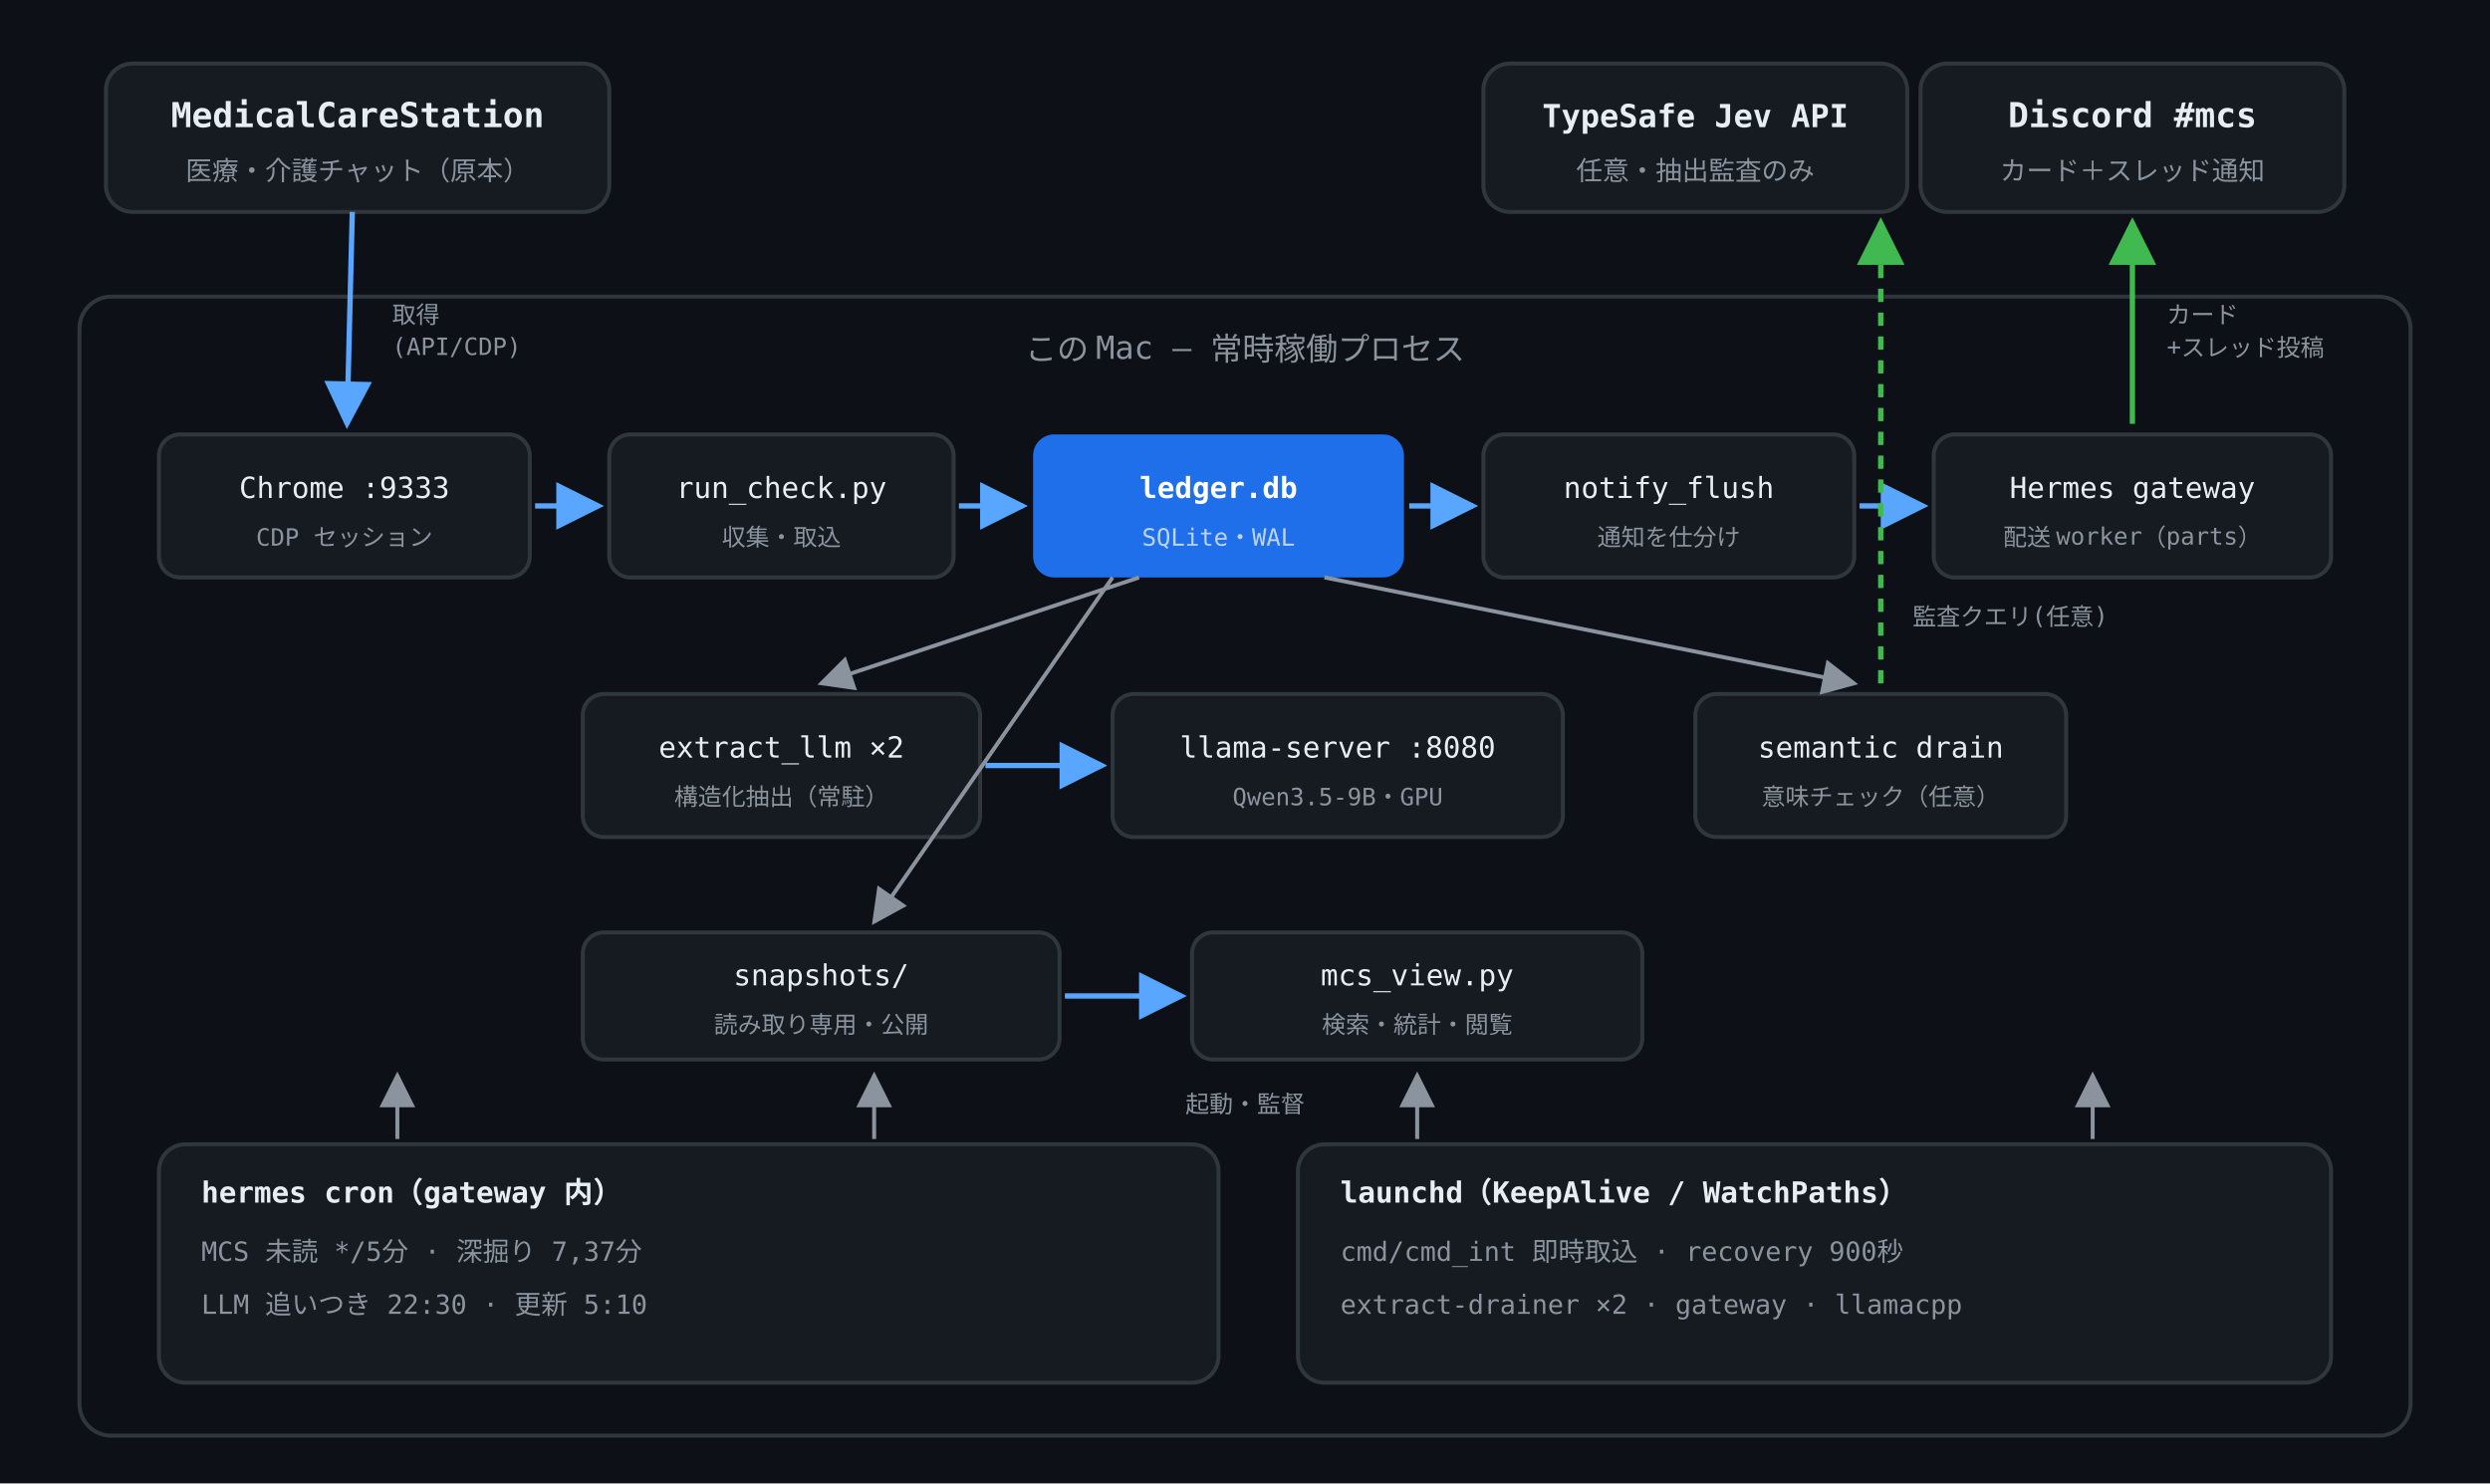
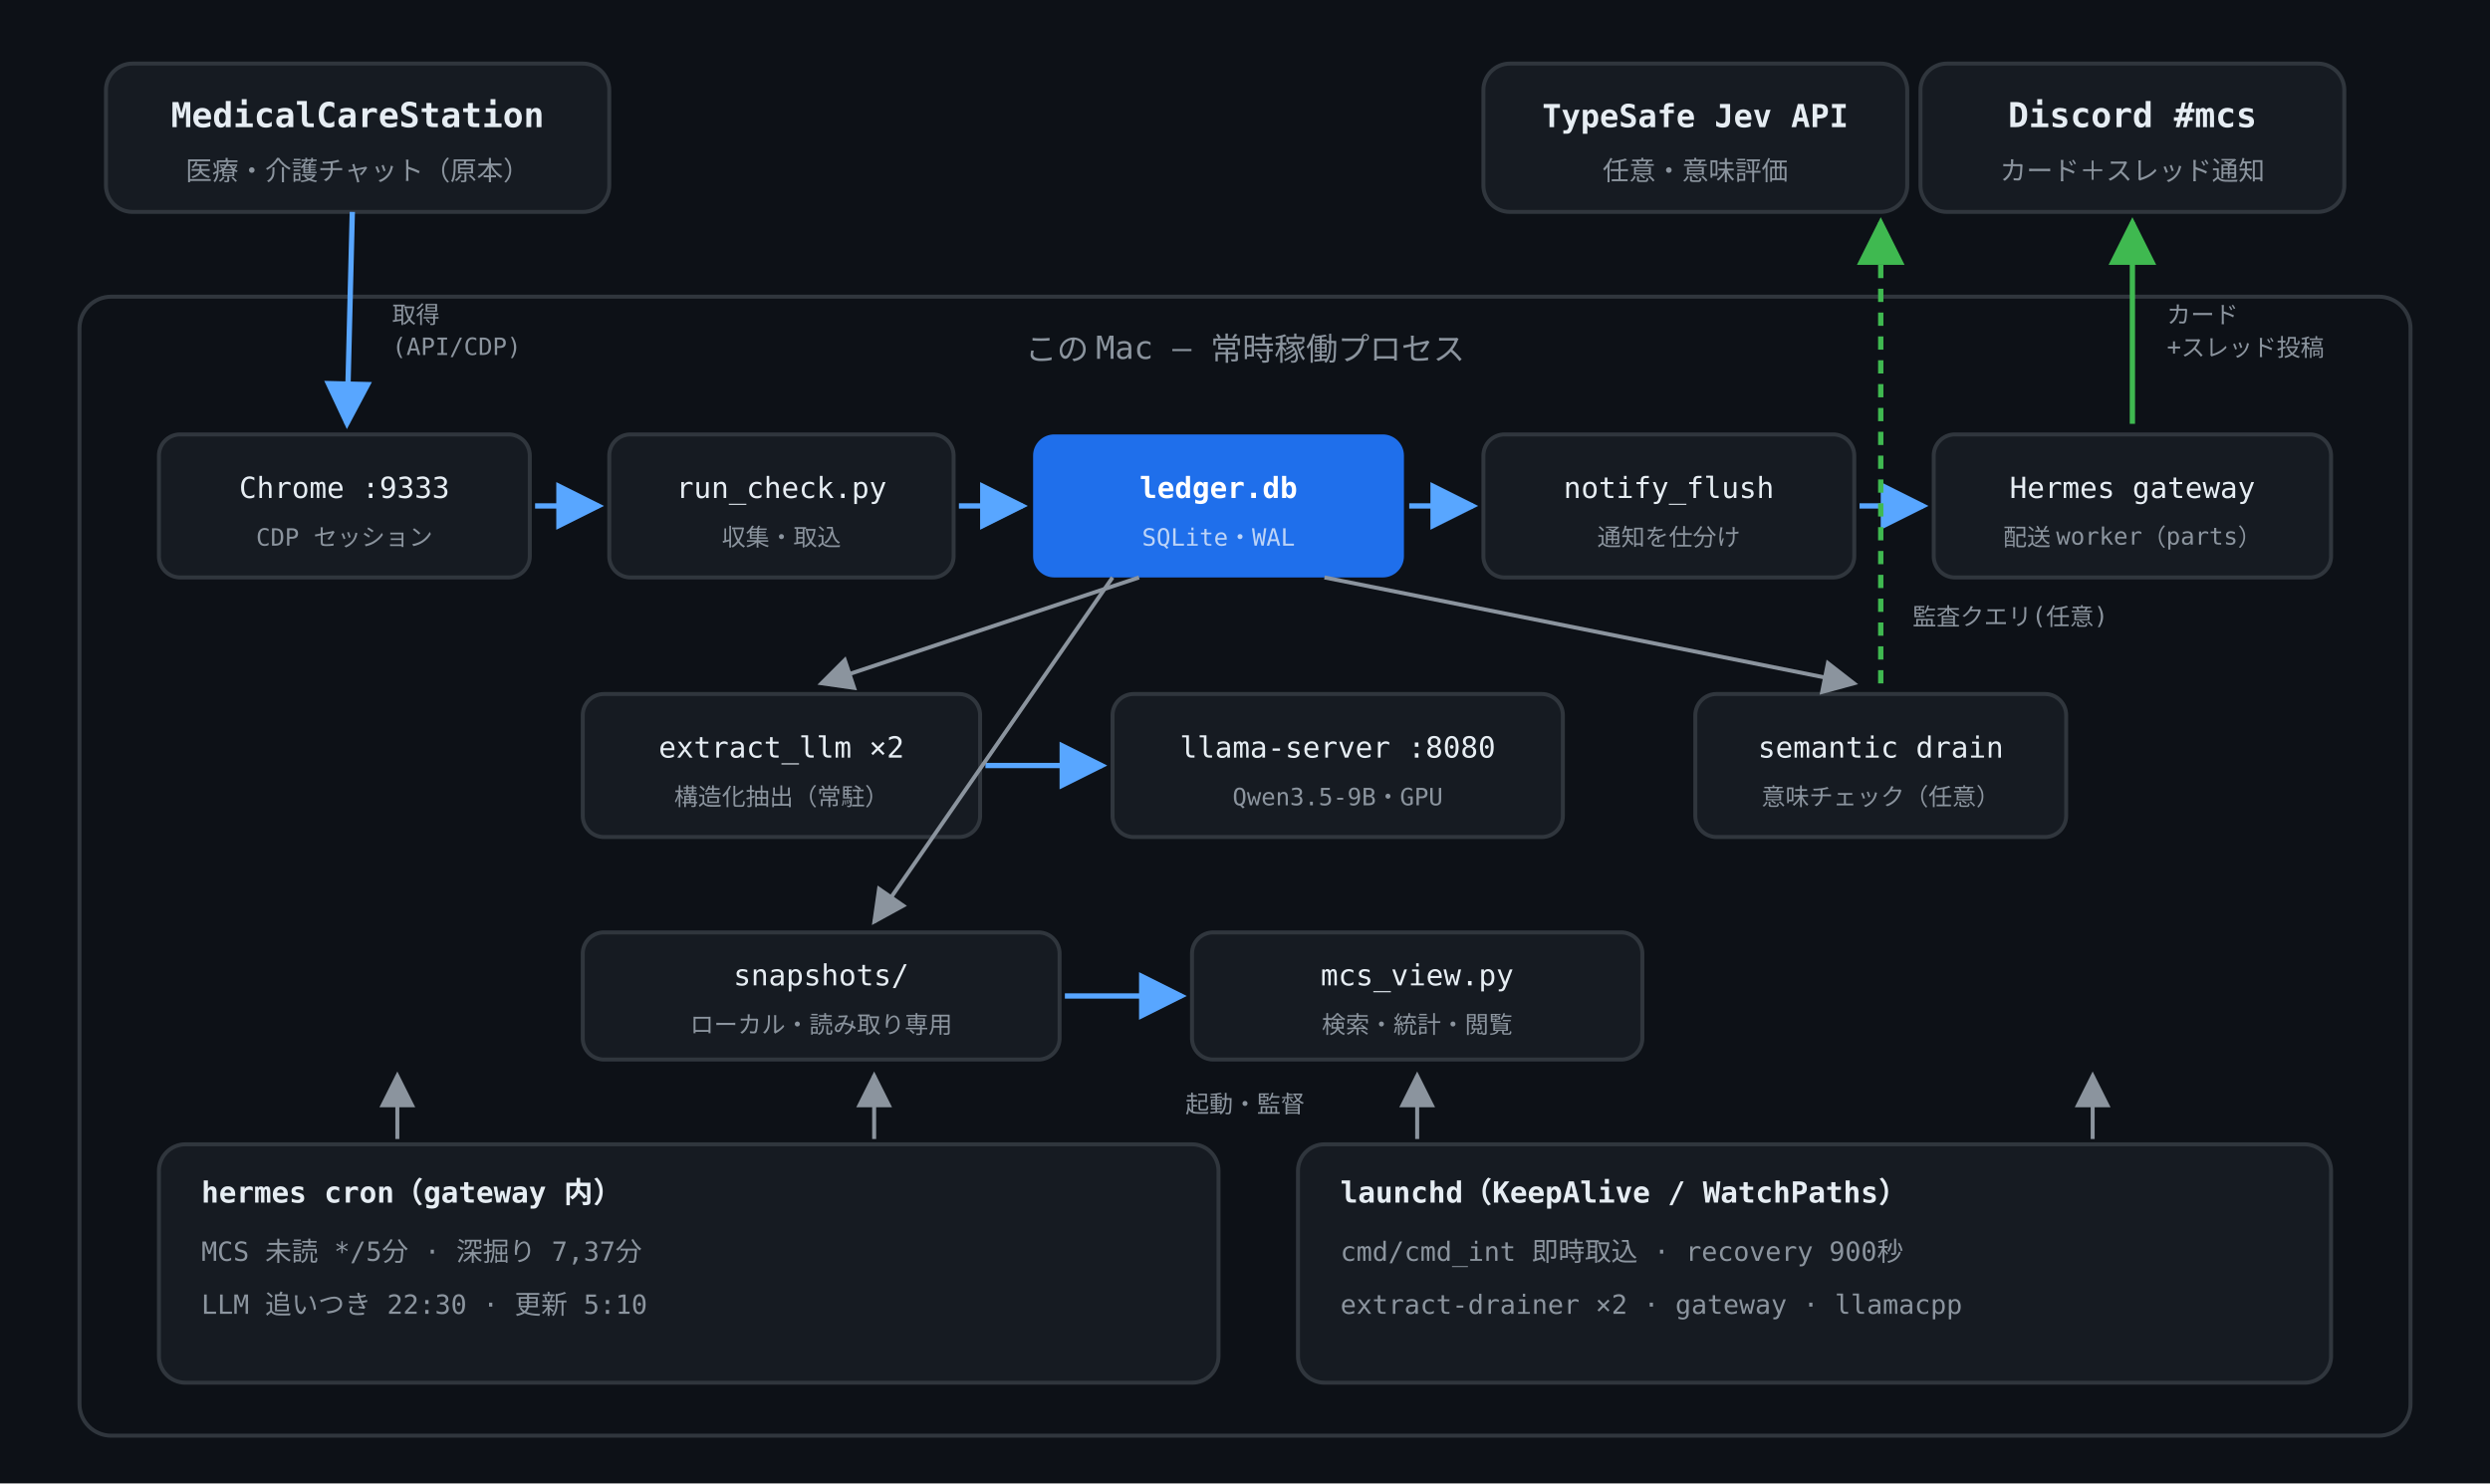
<svg xmlns="http://www.w3.org/2000/svg" width="940" height="560" viewBox="0 0 940 560" font-family="Menlo, 'Hiragino Sans', monospace">
  <rect width="940" height="560" fill="#0d1117" />
  <defs>
    <marker id="rt_ar" markerWidth="9" markerHeight="9" refX="8" refY="4.5" orient="auto">
      <path d="M0,0 L9,4.5 L0,9 z" fill="#58a6ff" />
    </marker>
    <marker id="rt_ar_up" markerWidth="9" markerHeight="9" refX="8" refY="4.5" orient="auto">
      <path d="M0,0 L9,4.5 L0,9 z" fill="#3fb950" />
    </marker>
    <marker id="rt_ar_dim" markerWidth="9" markerHeight="9" refX="8" refY="4.5" orient="auto">
      <path d="M0,0 L9,4.5 L0,9 z" fill="#8b949e" />
    </marker>
  </defs>
  <rect x="40" y="24" width="190" height="56" rx="10" fill="#161b22" stroke="#30363d" stroke-width="1.5" />
  <text x="135" y="48" font-size="13" fill="#e6edf3" text-anchor="middle" font-weight="bold">MedicalCareStation</text>
  <text x="135" y="68" font-size="10" fill="#8b949e" text-anchor="middle">医療・介護チャット（原本）</text>
  <rect x="560" y="24" width="160" height="56" rx="10" fill="#161b22" stroke="#30363d" stroke-width="1.5" />
  <text x="640" y="48" font-size="12" fill="#e6edf3" text-anchor="middle" font-weight="bold">TypeSafe Jev API</text>
-   <text x="640" y="68" font-size="10" fill="#8b949e" text-anchor="middle">任意・抽出監査のみ</text>
+   <text x="640" y="68" font-size="10" fill="#8b949e" text-anchor="middle">任意・意味評価</text>
  <rect x="725" y="24" width="160" height="56" rx="10" fill="#161b22" stroke="#30363d" stroke-width="1.5" />
  <text x="805" y="48" font-size="13" fill="#e6edf3" text-anchor="middle" font-weight="bold">Discord #mcs</text>
  <text x="805" y="68" font-size="10" fill="#8b949e" text-anchor="middle">カード＋スレッド通知</text>
  <rect x="30" y="112" width="880" height="430" rx="12" fill="#0d1117" stroke="#30363d" stroke-width="1.5" />
  <text x="470" y="136" font-size="12" fill="#8b949e" text-anchor="middle">この Mac — 常時稼働プロセス</text>
  <rect x="60" y="164" width="140" height="54" rx="8" fill="#161b22" stroke="#30363d" stroke-width="1.5" />
  <text x="130" y="188" font-size="11" fill="#e6edf3" text-anchor="middle">Chrome :9333</text>
  <text x="130" y="206" font-size="9" fill="#8b949e" text-anchor="middle">CDP セッション</text>
  <line x1="202" y1="191" x2="226" y2="191" stroke="#58a6ff" stroke-width="2" marker-end="url(#rt_ar)" />
  <rect x="230" y="164" width="130" height="54" rx="8" fill="#161b22" stroke="#30363d" stroke-width="1.5" />
  <text x="295" y="188" font-size="11" fill="#e6edf3" text-anchor="middle">run_check.py</text>
  <text x="295" y="206" font-size="9" fill="#8b949e" text-anchor="middle">収集・取込</text>
  <line x1="362" y1="191" x2="386" y2="191" stroke="#58a6ff" stroke-width="2" marker-end="url(#rt_ar)" />
  <rect x="390" y="164" width="140" height="54" rx="8" fill="#1f6feb" />
  <text x="460" y="188" font-size="11" fill="#ffffff" text-anchor="middle" font-weight="bold">ledger.db</text>
  <text x="460" y="206" font-size="9" fill="#bdd4f7" text-anchor="middle">SQLite・WAL</text>
  <line x1="532" y1="191" x2="556" y2="191" stroke="#58a6ff" stroke-width="2" marker-end="url(#rt_ar)" />
  <rect x="560" y="164" width="140" height="54" rx="8" fill="#161b22" stroke="#30363d" stroke-width="1.5" />
  <text x="630" y="188" font-size="11" fill="#e6edf3" text-anchor="middle">notify_flush</text>
  <text x="630" y="206" font-size="9" fill="#8b949e" text-anchor="middle">通知を仕分け</text>
  <line x1="702" y1="191" x2="726" y2="191" stroke="#58a6ff" stroke-width="2" marker-end="url(#rt_ar)" />
  <rect x="730" y="164" width="150" height="54" rx="8" fill="#161b22" stroke="#30363d" stroke-width="1.5" />
  <text x="805" y="188" font-size="11" fill="#e6edf3" text-anchor="middle">Hermes gateway</text>
  <text x="805" y="206" font-size="9" fill="#8b949e" text-anchor="middle">配送 worker（parts）</text>
  <rect x="220" y="262" width="150" height="54" rx="8" fill="#161b22" stroke="#30363d" stroke-width="1.5" />
  <text x="295" y="286" font-size="11" fill="#e6edf3" text-anchor="middle">extract_llm ×2</text>
  <text x="295" y="304" font-size="9" fill="#8b949e" text-anchor="middle">構造化抽出（常駐）</text>
  <line x1="372" y1="289" x2="416" y2="289" stroke="#58a6ff" stroke-width="2" marker-end="url(#rt_ar)" />
  <rect x="420" y="262" width="170" height="54" rx="8" fill="#161b22" stroke="#30363d" stroke-width="1.5" />
  <text x="505" y="286" font-size="11" fill="#e6edf3" text-anchor="middle">llama-server :8080</text>
  <text x="505" y="304" font-size="9" fill="#8b949e" text-anchor="middle">Qwen3.5-9B・GPU</text>
  <rect x="640" y="262" width="140" height="54" rx="8" fill="#161b22" stroke="#30363d" stroke-width="1.5" />
  <text x="710" y="286" font-size="11" fill="#e6edf3" text-anchor="middle">semantic drain</text>
  <text x="710" y="304" font-size="9" fill="#8b949e" text-anchor="middle">意味チェック（任意）</text>
  <line x1="430" y1="218" x2="310" y2="258" stroke="#8b949e" stroke-width="1.5" marker-end="url(#rt_ar_dim)" />
  <line x1="500" y1="218" x2="700" y2="258" stroke="#8b949e" stroke-width="1.5" marker-end="url(#rt_ar_dim)" />
  <rect x="220" y="352" width="180" height="48" rx="8" fill="#161b22" stroke="#30363d" stroke-width="1.5" />
  <text x="310" y="372" font-size="11" fill="#e6edf3" text-anchor="middle">snapshots/</text>
-   <text x="310" y="390" font-size="9" fill="#8b949e" text-anchor="middle">読み取り専用・公開</text>
+   <text x="310" y="390" font-size="9" fill="#8b949e" text-anchor="middle">ローカル・読み取り専用</text>
  <line x1="402" y1="376" x2="446" y2="376" stroke="#58a6ff" stroke-width="2" marker-end="url(#rt_ar)" />
  <rect x="450" y="352" width="170" height="48" rx="8" fill="#161b22" stroke="#30363d" stroke-width="1.5" />
  <text x="535" y="372" font-size="11" fill="#e6edf3" text-anchor="middle">mcs_view.py</text>
  <text x="535" y="390" font-size="9" fill="#8b949e" text-anchor="middle">検索・統計・閲覧</text>
  <line x1="420" y1="218" x2="330" y2="348" stroke="#8b949e" stroke-width="1.5" marker-end="url(#rt_ar_dim)" />
  <line x1="133" y1="80" x2="131" y2="160" stroke="#58a6ff" stroke-width="2" marker-end="url(#rt_ar)" />
  <text x="148" y="122" font-size="9" fill="#8b949e">取得</text>
  <text x="148" y="134" font-size="9" fill="#8b949e">(API/CDP)</text>
  <line x1="805" y1="160" x2="805" y2="84" stroke="#3fb950" stroke-width="2" marker-end="url(#rt_ar_up)" />
  <text x="818" y="122" font-size="9" fill="#8b949e">カード</text>
  <text x="818" y="134" font-size="9" fill="#8b949e">+スレッド投稿</text>
  <line x1="710" y1="258" x2="710" y2="84" stroke="#3fb950" stroke-width="2" stroke-dasharray="5,4" marker-end="url(#rt_ar_up)" />
  <text x="722" y="236" font-size="9" fill="#8b949e">監査クエリ(任意)</text>
  <line x1="150" y1="430" x2="150" y2="406" stroke="#8b949e" stroke-width="1.5" marker-end="url(#rt_ar_dim)" />
  <line x1="330" y1="430" x2="330" y2="406" stroke="#8b949e" stroke-width="1.5" marker-end="url(#rt_ar_dim)" />
  <line x1="535" y1="430" x2="535" y2="406" stroke="#8b949e" stroke-width="1.5" marker-end="url(#rt_ar_dim)" />
  <line x1="790" y1="430" x2="790" y2="406" stroke="#8b949e" stroke-width="1.5" marker-end="url(#rt_ar_dim)" />
  <text x="470" y="420" font-size="9" fill="#8b949e" text-anchor="middle">起動・監督</text>
  <rect x="60" y="432" width="400" height="90" rx="10" fill="#161b22" stroke="#30363d" stroke-width="1.5" />
  <text x="76" y="454" font-size="11" fill="#e6edf3" font-weight="bold">hermes cron（gateway 内）</text>
  <text x="76" y="476" font-size="10" fill="#8b949e">MCS 未読 */5分 · 深掘り 7,37分</text>
  <text x="76" y="496" font-size="10" fill="#8b949e">LLM 追いつき 22:30 · 更新 5:10</text>
  <rect x="490" y="432" width="390" height="90" rx="10" fill="#161b22" stroke="#30363d" stroke-width="1.5" />
  <text x="506" y="454" font-size="11" fill="#e6edf3" font-weight="bold">launchd（KeepAlive / WatchPaths）</text>
  <text x="506" y="476" font-size="10" fill="#8b949e">cmd/cmd_int 即時取込 · recovery 900秒</text>
  <text x="506" y="496" font-size="10" fill="#8b949e">extract-drainer ×2 · gateway · llamacpp</text>
</svg>
